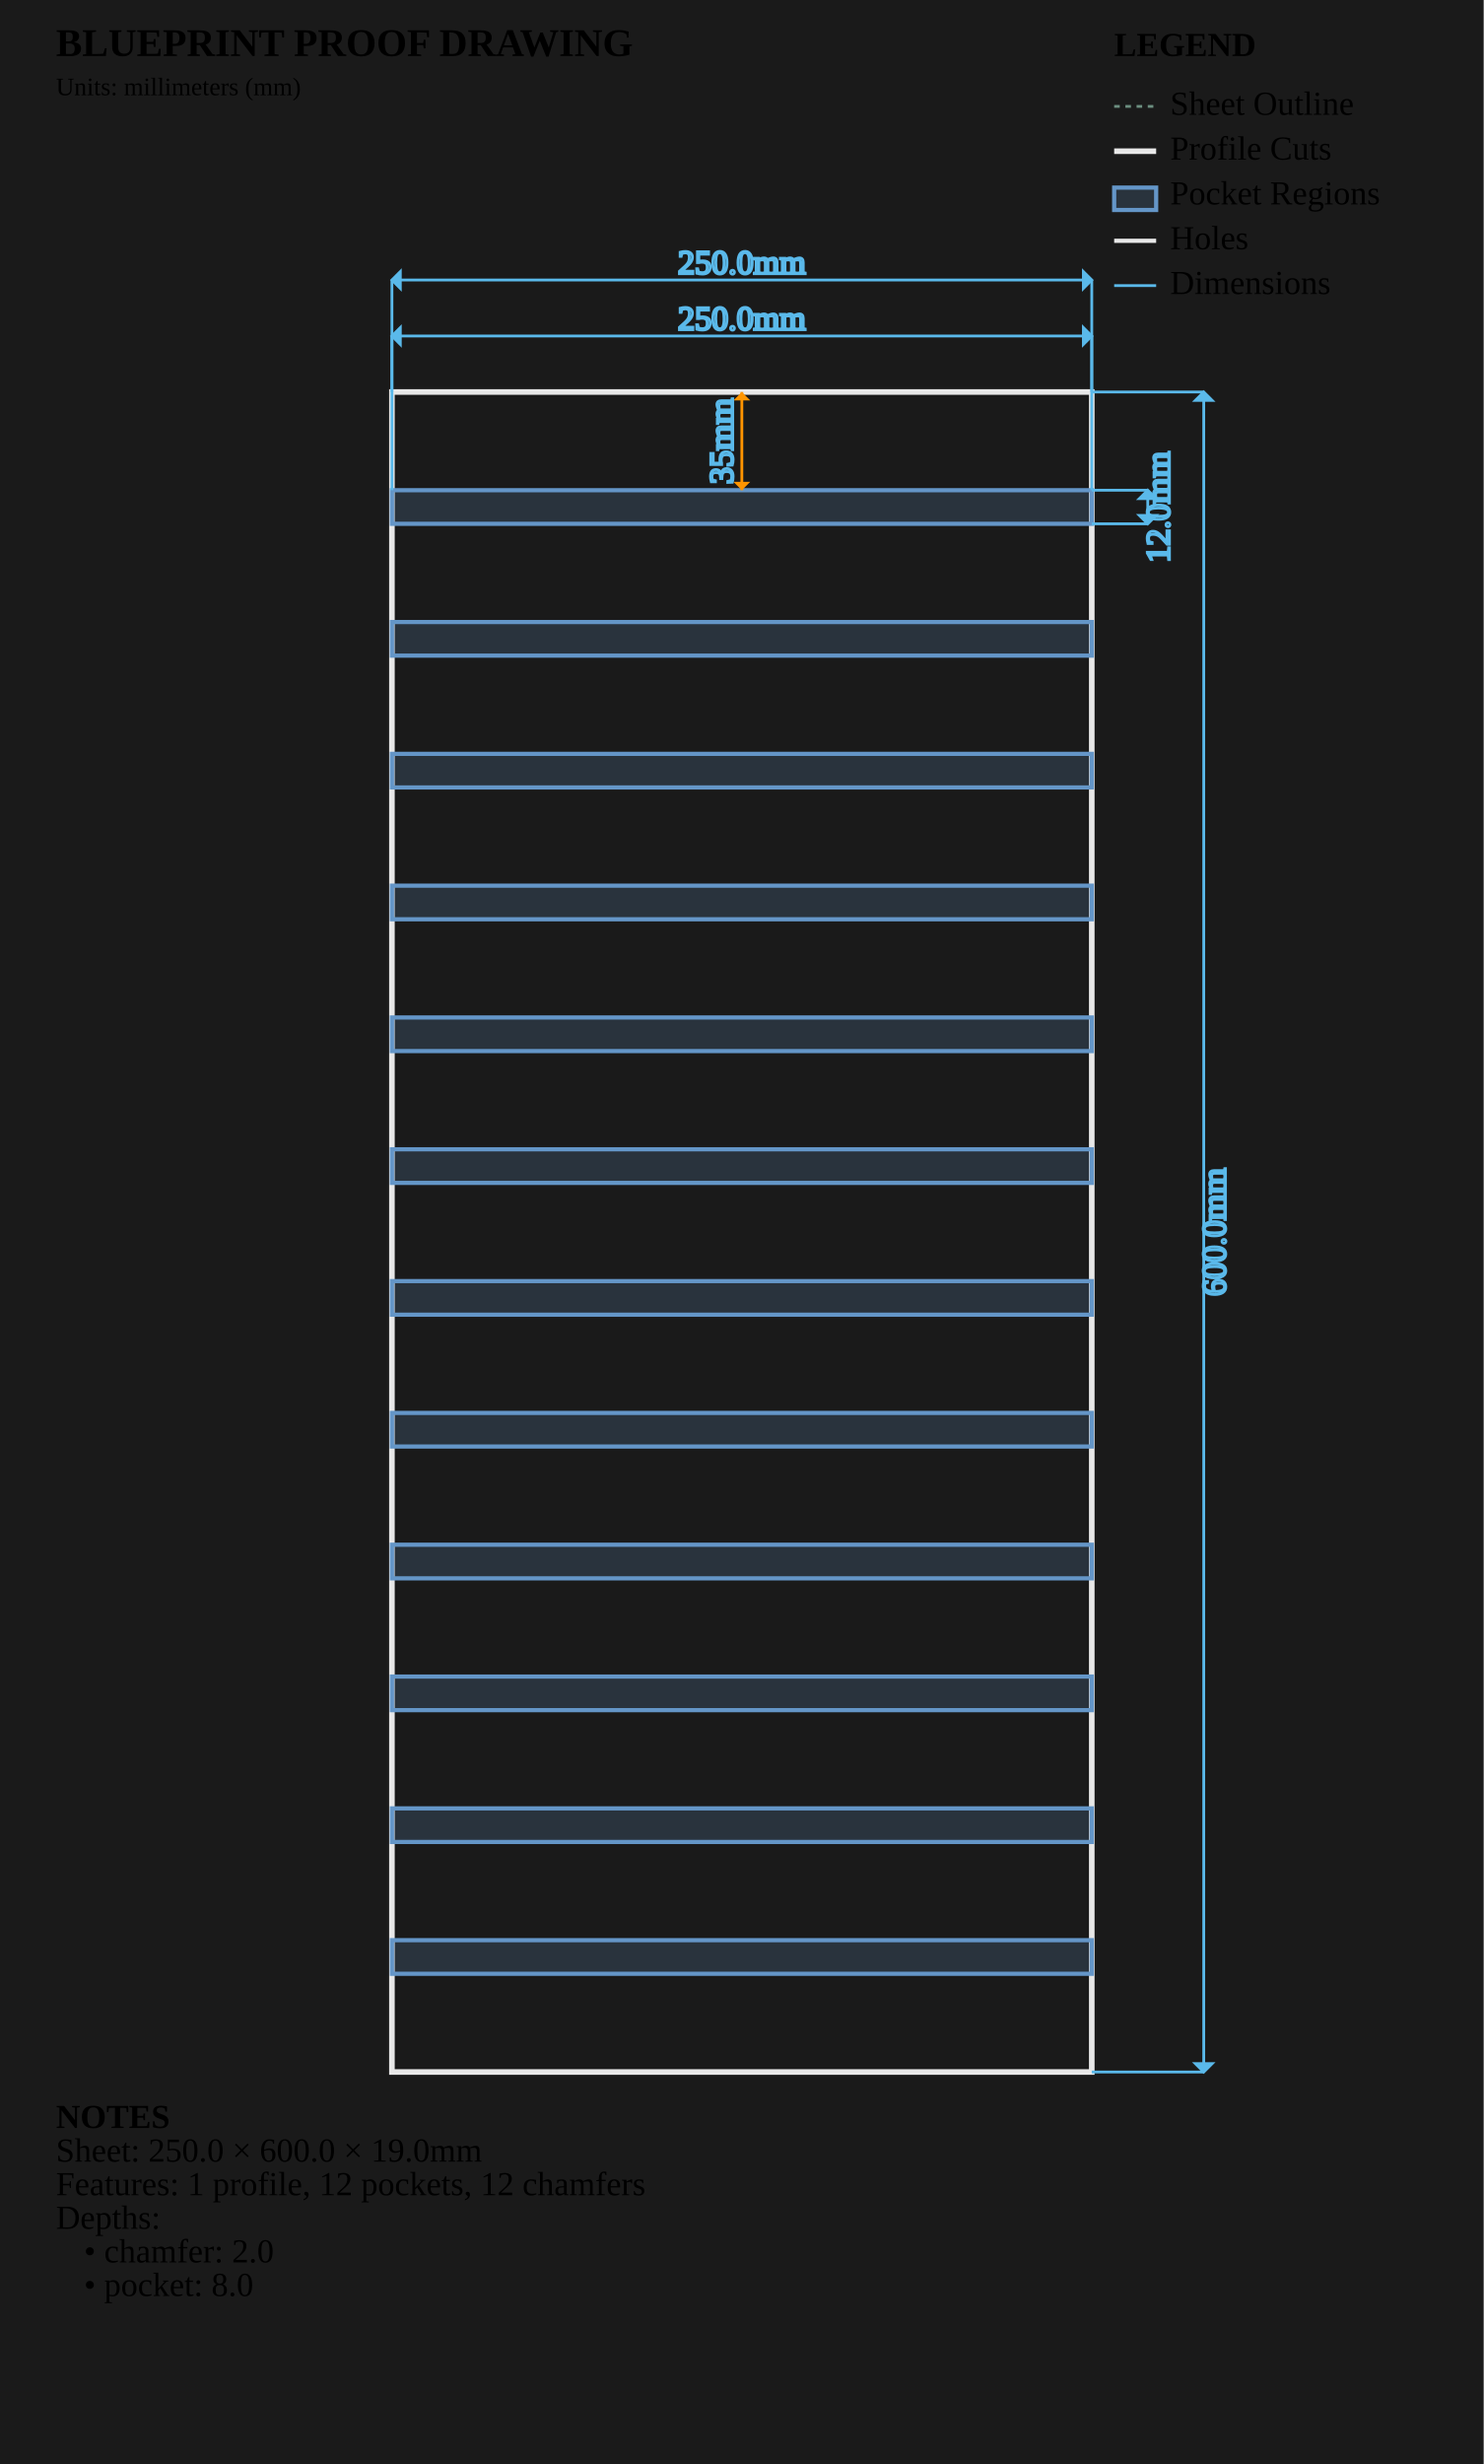
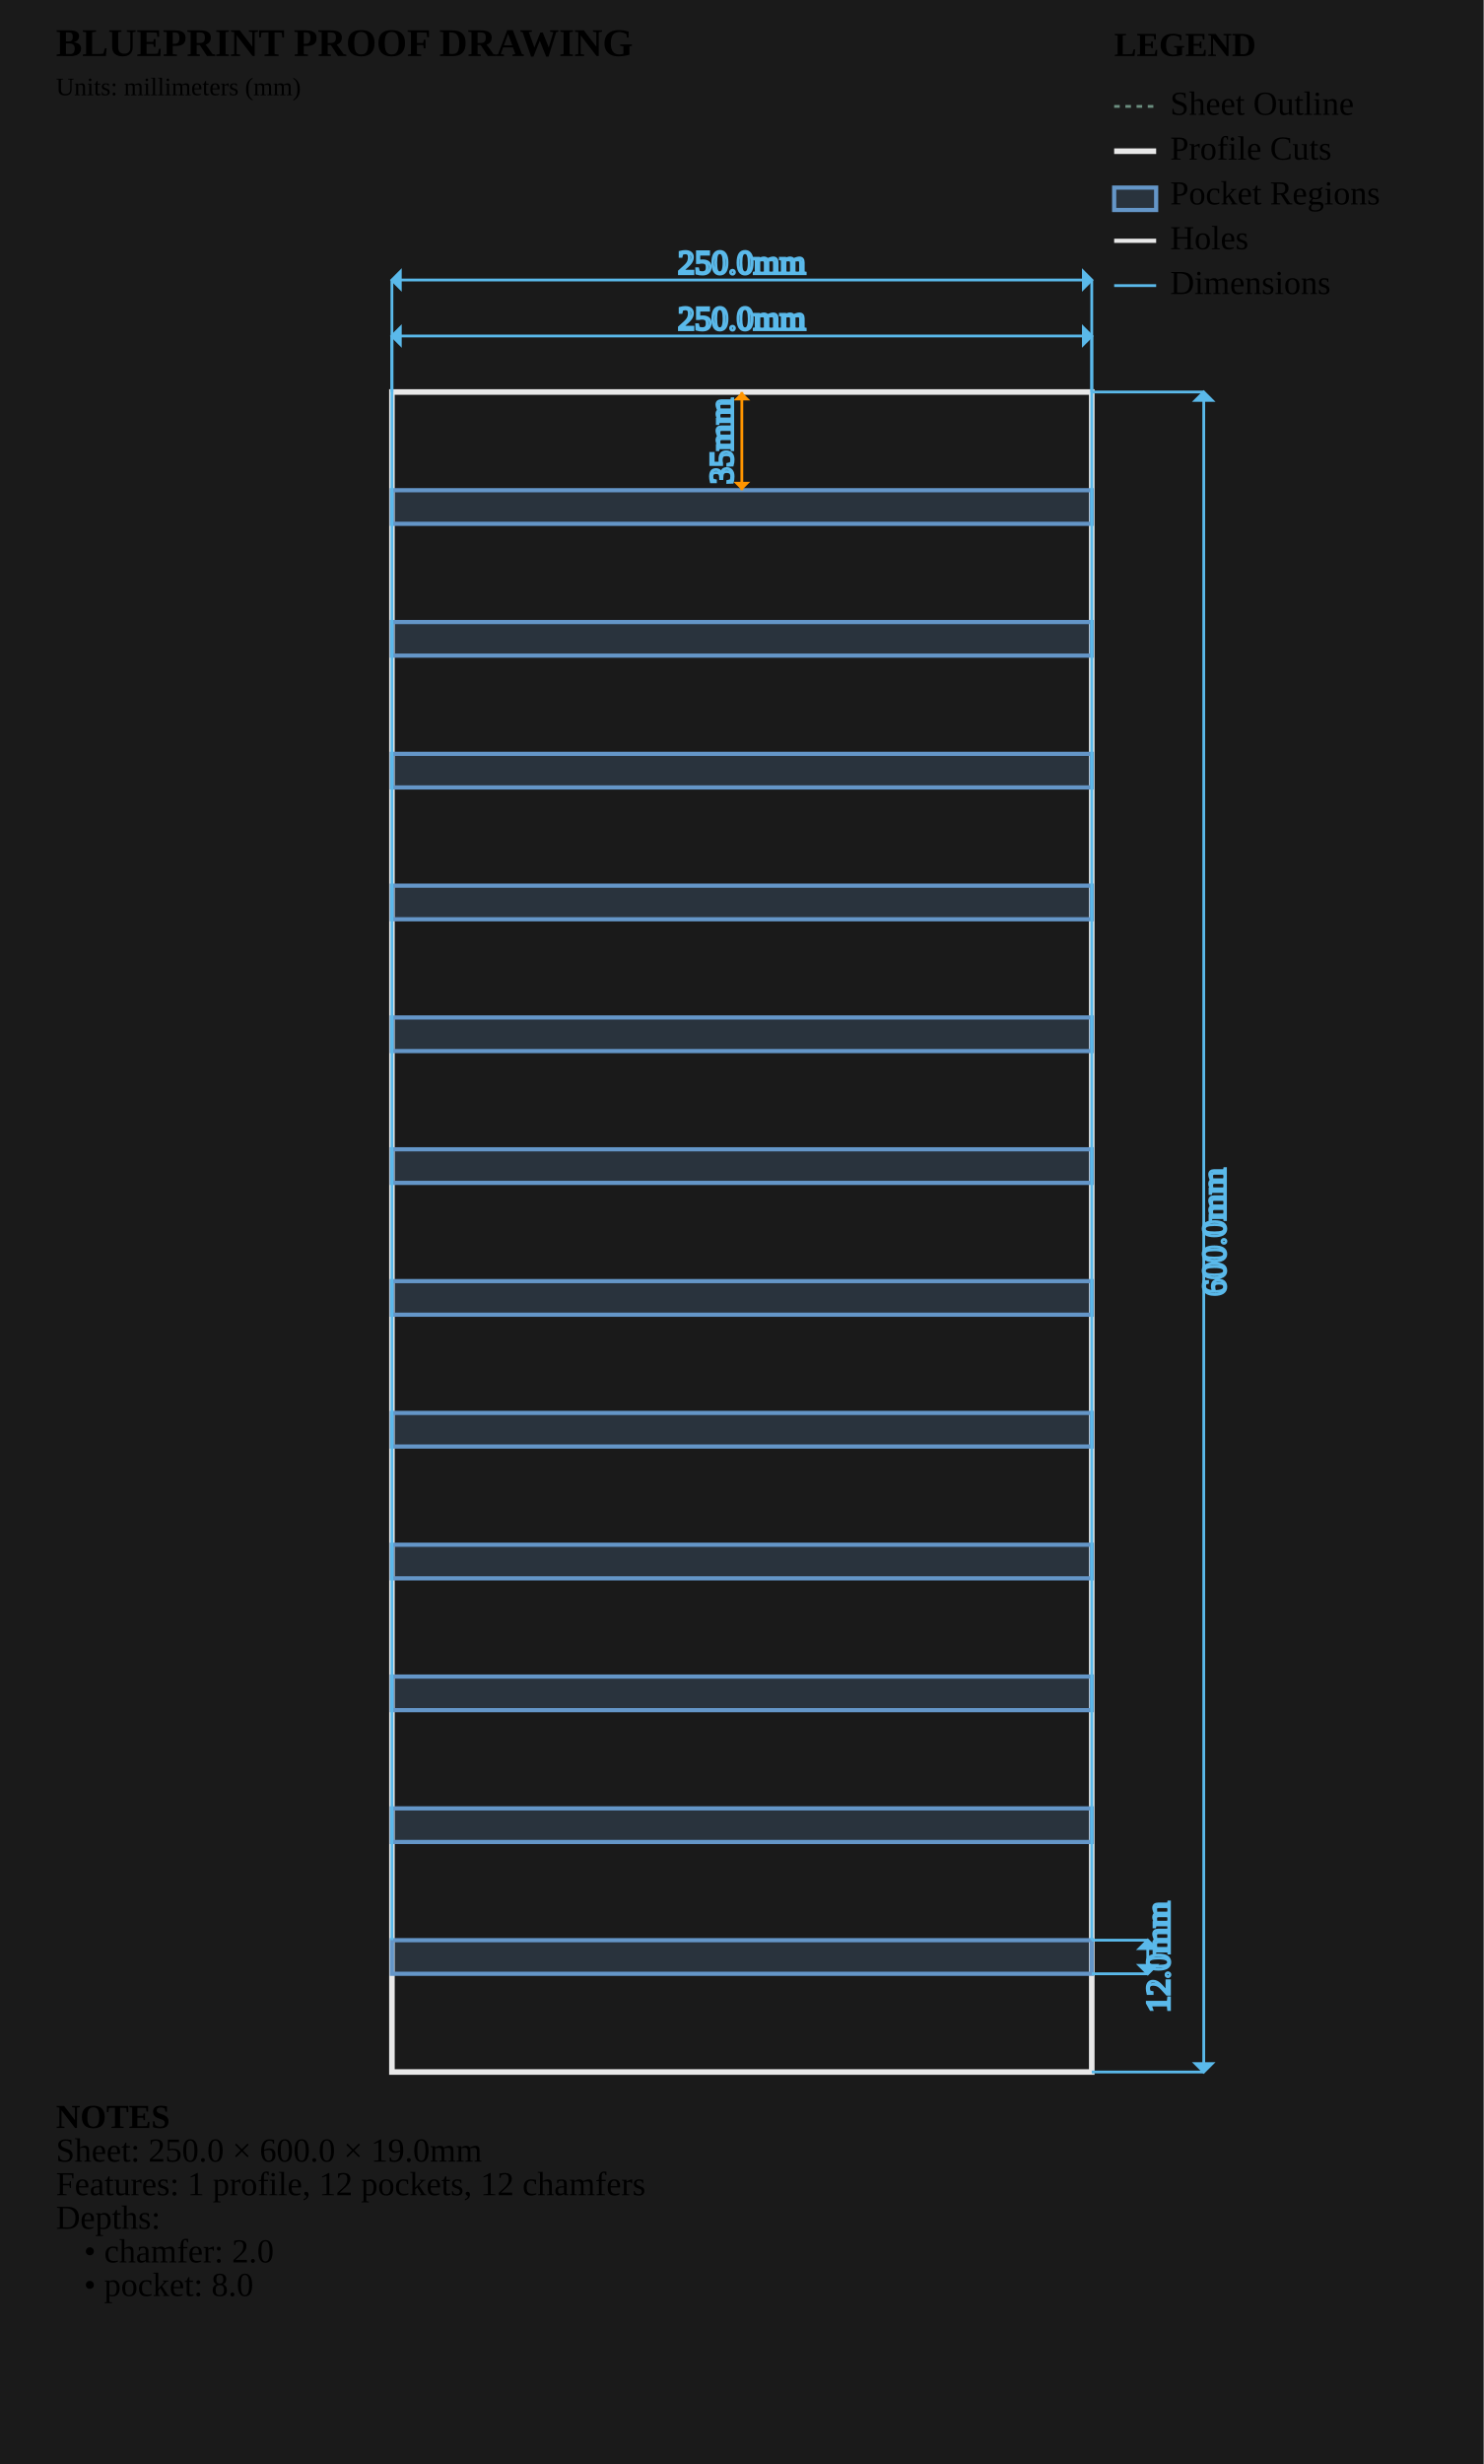
<svg xmlns="http://www.w3.org/2000/svg" viewBox="0 0 530.0 880.0" width="530.0mm" height="880.0mm">
  <style>
        .sheet-outline { stroke: #6b8e7f; stroke-width: 1; fill: none; stroke-dasharray: 2,2; }
        .profile-cuts { stroke: #e8e8e8; stroke-width: 2; fill: none; }
        .pocket-regions { stroke: #6496c8; stroke-width: 1.5; fill: #6496c8; fill-opacity: 0.2; }
        .holes { stroke: #e8e8e8; stroke-width: 1.5; fill: none; }
        .engrave-paths { stroke: #888888; stroke-width: 1; fill: none; stroke-dasharray: 4,4; }
        .construction { stroke: #6b8e7f; stroke-width: 0.5; fill: none; stroke-dasharray: 2,2; }
        .dimensions { stroke: #5ab9ea; stroke-width: 1; fill: none; }
        .dimension-text { fill:
        .gap-dimensions { stroke: #ff9500; stroke-width: 1; fill: none; }
        .gap-text { fill:
        .notes { fill: #cccccc; font-family: monospace; font-size: 10px; }
        .legend { fill: #cccccc; font-family: monospace; font-size: 10px; }
        .part-label { fill: #ffcc00; font-family: monospace; font-size: 8px; font-weight: bold; }
    </style>
  <rect x="0" y="0" width="530.0" height="880.0" fill="#1a1a1a" />
  <g id="SHEET_OUTLINE" class="sheet-outline">
    <rect x="140" y="140" width="250.0" height="600.0" />
  </g>
  <g id="PROFILE_CUTS" class="profile-cuts">
    <rect x="140.0" y="140.0" width="250.0" height="600.0" />
  </g>
  <g id="POCKET_REGIONS" class="pocket-regions">
+     <rect x="140.0" y="692.923" width="250.0" height="12.0" />
+     <rect x="140.0" y="645.846" width="250.0" height="12.0" />
+     <rect x="140.0" y="598.769" width="250.0" height="12.0" />
+     <rect x="140.0" y="551.692" width="250.0" height="12.0" />
+     <rect x="140.0" y="504.615" width="250.0" height="12.0" />
+     <rect x="140.0" y="457.538" width="250.0" height="12.0" />
+     <rect x="140.0" y="410.462" width="250.0" height="12.0" />
+     <rect x="140.0" y="363.385" width="250.0" height="12.0" />
+     <rect x="140.0" y="316.308" width="250.0" height="12.0" />
+     <rect x="140.0" y="269.231" width="250.0" height="12.0" />
+     <rect x="140.0" y="222.154" width="250.0" height="12" />
    <rect x="140.0" y="175.077" width="250.0" height="12.0" />
-     <rect x="140.0" y="222.154" width="250.0" height="12.0" />
-     <rect x="140.0" y="269.231" width="250.0" height="12.0" />
-     <rect x="140.0" y="316.308" width="250.0" height="12.0" />
-     <rect x="140.0" y="363.385" width="250.0" height="12.0" />
-     <rect x="140.0" y="410.462" width="250.0" height="12.0" />
-     <rect x="140.0" y="457.538" width="250.0" height="12.0" />
-     <rect x="140.0" y="504.615" width="250.0" height="12.0" />
-     <rect x="140.0" y="551.692" width="250.0" height="12.0" />
-     <rect x="140.0" y="598.769" width="250.0" height="12.0" />
-     <rect x="140.0" y="645.846" width="250.0" height="12" />
-     <rect x="140.0" y="692.923" width="250.0" height="12.0" />
  </g>
  <g id="ENGRAVE_PATHS" class="engrave-paths" />
  <g id="HOLES" class="holes" />
  <g id="LABELS" class="labels" />
  <g id="CONSTRUCTION" class="construction" />
  <g id="DIMENSIONS" class="dimensions">
-     <line x1="140.0" y1="175.077" x2="140.0" y2="120.0" stroke="#5ab9ea" stroke-width="1" />
-     <line x1="390.0" y1="175.077" x2="390.0" y2="120.0" stroke="#5ab9ea" stroke-width="1" />
+     <line x1="140.0" y1="692.923" x2="140.0" y2="120.0" stroke="#5ab9ea" stroke-width="1" />
+     <line x1="390.0" y1="692.923" x2="390.0" y2="120.0" stroke="#5ab9ea" stroke-width="1" />
    <line x1="140.0" y1="120.0" x2="390.0" y2="120.0" stroke="#5ab9ea" stroke-width="1" />
    <polygon points="140.0,120.0 143.0,117.0 143.0,123.0" fill="#5ab9ea" />
    <polygon points="390.0,120.0 387.0,117.0 387.0,123.0" fill="#5ab9ea" />
    <text x="265.0" y="115.0" class="dimension-text" text-anchor="middle" dominant-baseline="middle">250.0mm</text>
-     <line x1="390.0" y1="175.077" x2="410.0" y2="175.077" stroke="#5ab9ea" stroke-width="1" />
-     <line x1="390.0" y1="187.077" x2="410.0" y2="187.077" stroke="#5ab9ea" stroke-width="1" />
-     <line x1="410.0" y1="175.077" x2="410.0" y2="187.077" stroke="#5ab9ea" stroke-width="1" />
-     <polygon points="410.0,175.077 407.0,178.077 413.0,178.077" fill="#5ab9ea" />
-     <polygon points="410.0,187.077 407.0,184.077 413.0,184.077" fill="#5ab9ea" />
-     <text x="415.0" y="181.077" class="dimension-text" text-anchor="middle" dominant-baseline="middle" transform="rotate(-90 415.0 181.0769)">12.0mm</text>
+     <line x1="390.0" y1="692.923" x2="410.0" y2="692.923" stroke="#5ab9ea" stroke-width="1" />
+     <line x1="390.0" y1="704.923" x2="410.0" y2="704.923" stroke="#5ab9ea" stroke-width="1" />
+     <line x1="410.0" y1="692.923" x2="410.0" y2="704.923" stroke="#5ab9ea" stroke-width="1" />
+     <polygon points="410.0,692.923 407.0,695.923 413.0,695.923" fill="#5ab9ea" />
+     <polygon points="410.0,704.923 407.0,701.923 413.0,701.923" fill="#5ab9ea" />
+     <text x="415.0" y="698.923" class="dimension-text" text-anchor="middle" dominant-baseline="middle" transform="rotate(-90 415.0 698.9231)">12.0mm</text>
    <line x1="140.0" y1="140.0" x2="140.0" y2="100.0" stroke="#5ab9ea" stroke-width="1" />
    <line x1="390.0" y1="140.0" x2="390.0" y2="100.0" stroke="#5ab9ea" stroke-width="1" />
    <line x1="140.0" y1="100.0" x2="390.0" y2="100.0" stroke="#5ab9ea" stroke-width="1" />
    <polygon points="140.0,100.0 143.0,97.0 143.0,103.0" fill="#5ab9ea" />
    <polygon points="390.0,100.0 387.0,97.0 387.0,103.0" fill="#5ab9ea" />
    <text x="265.0" y="95.0" class="dimension-text" text-anchor="middle" dominant-baseline="middle">250.0mm</text>
    <line x1="390.0" y1="140.0" x2="430.0" y2="140.0" stroke="#5ab9ea" stroke-width="1" />
    <line x1="390.0" y1="740.0" x2="430.0" y2="740.0" stroke="#5ab9ea" stroke-width="1" />
    <line x1="430.0" y1="140.0" x2="430.0" y2="740.0" stroke="#5ab9ea" stroke-width="1" />
    <polygon points="430.0,140.0 427.0,143.0 433.0,143.0" fill="#5ab9ea" />
    <polygon points="430.0,740.0 427.0,737.0 433.0,737.0" fill="#5ab9ea" />
    <text x="435.0" y="440.0" class="dimension-text" text-anchor="middle" dominant-baseline="middle" transform="rotate(-90 435.0 440.0)">600.0mm</text>
    <line x1="265.0" y1="140.0" x2="265.0" y2="175.077" stroke="#ff9500" stroke-width="1" />
    <path d="M 265.0,140.0 L 262.0,143.0 L 268.0,143.0 Z" class="gap-dimensions" stroke="none" fill="#ff9500" />
    <path d="M 265.0,175.077 L 262.0,172.077 L 268.0,172.077 Z" class="gap-dimensions" stroke="none" fill="#ff9500" />
    <text x="259.0" y="157.538" class="gap-text" text-anchor="middle" dominant-baseline="middle" transform="rotate(-90 259.0 157.5385)">35mm</text>
  </g>
  <g id="NOTES" class="notes">
    <text x="20" y="760.0" class="notes" font-weight="bold">NOTES</text>
    <text x="20" y="772.0" class="notes">Sheet: 250.0 × 600.0 × 19.0mm</text>
    <text x="20" y="784.0" class="notes">Features: 1 profile, 12 pockets, 12 chamfers</text>
    <text x="20" y="796.0" class="notes">Depths:</text>
    <text x="30" y="808.0" class="notes">• chamfer: 2.0</text>
    <text x="30" y="820.0" class="notes">• pocket: 8.0</text>
  </g>
  <g id="TITLE_BLOCK" class="title-block">
    <text x="20" y="20" class="notes" font-weight="bold" font-size="14px">BLUEPRINT PROOF DRAWING</text>
    <text x="20" y="34" class="notes" font-size="9px">Units: millimeters (mm)</text>
  </g>
  <g id="LEGEND" class="legend">
    <text x="398.0" y="20" class="legend" font-weight="bold">LEGEND</text>
    <line x1="398.0" y1="38" x2="413.0" y2="38" stroke="#6b8e7f" stroke-width="1" stroke-dasharray="2,2" />
    <text x="418.0" y="41" class="legend">Sheet Outline</text>
    <line x1="398.0" y1="54" x2="413.0" y2="54" stroke="#e8e8e8" stroke-width="2" />
    <text x="418.0" y="57" class="legend">Profile Cuts</text>
    <rect x="398.0" y="67" width="15.0" height="8" stroke="#6496c8" stroke-width="1.5" fill="#6496c8" fill-opacity="0.2" />
    <text x="418.0" y="73" class="legend">Pocket Regions</text>
    <line x1="398.0" y1="86" x2="413.0" y2="86" stroke="#e8e8e8" stroke-width="1.5" />
    <text x="418.0" y="89" class="legend">Holes</text>
    <line x1="398.0" y1="102" x2="413.0" y2="102" stroke="#5ab9ea" stroke-width="1" />
    <text x="418.0" y="105" class="legend">Dimensions</text>
  </g>
</svg>
